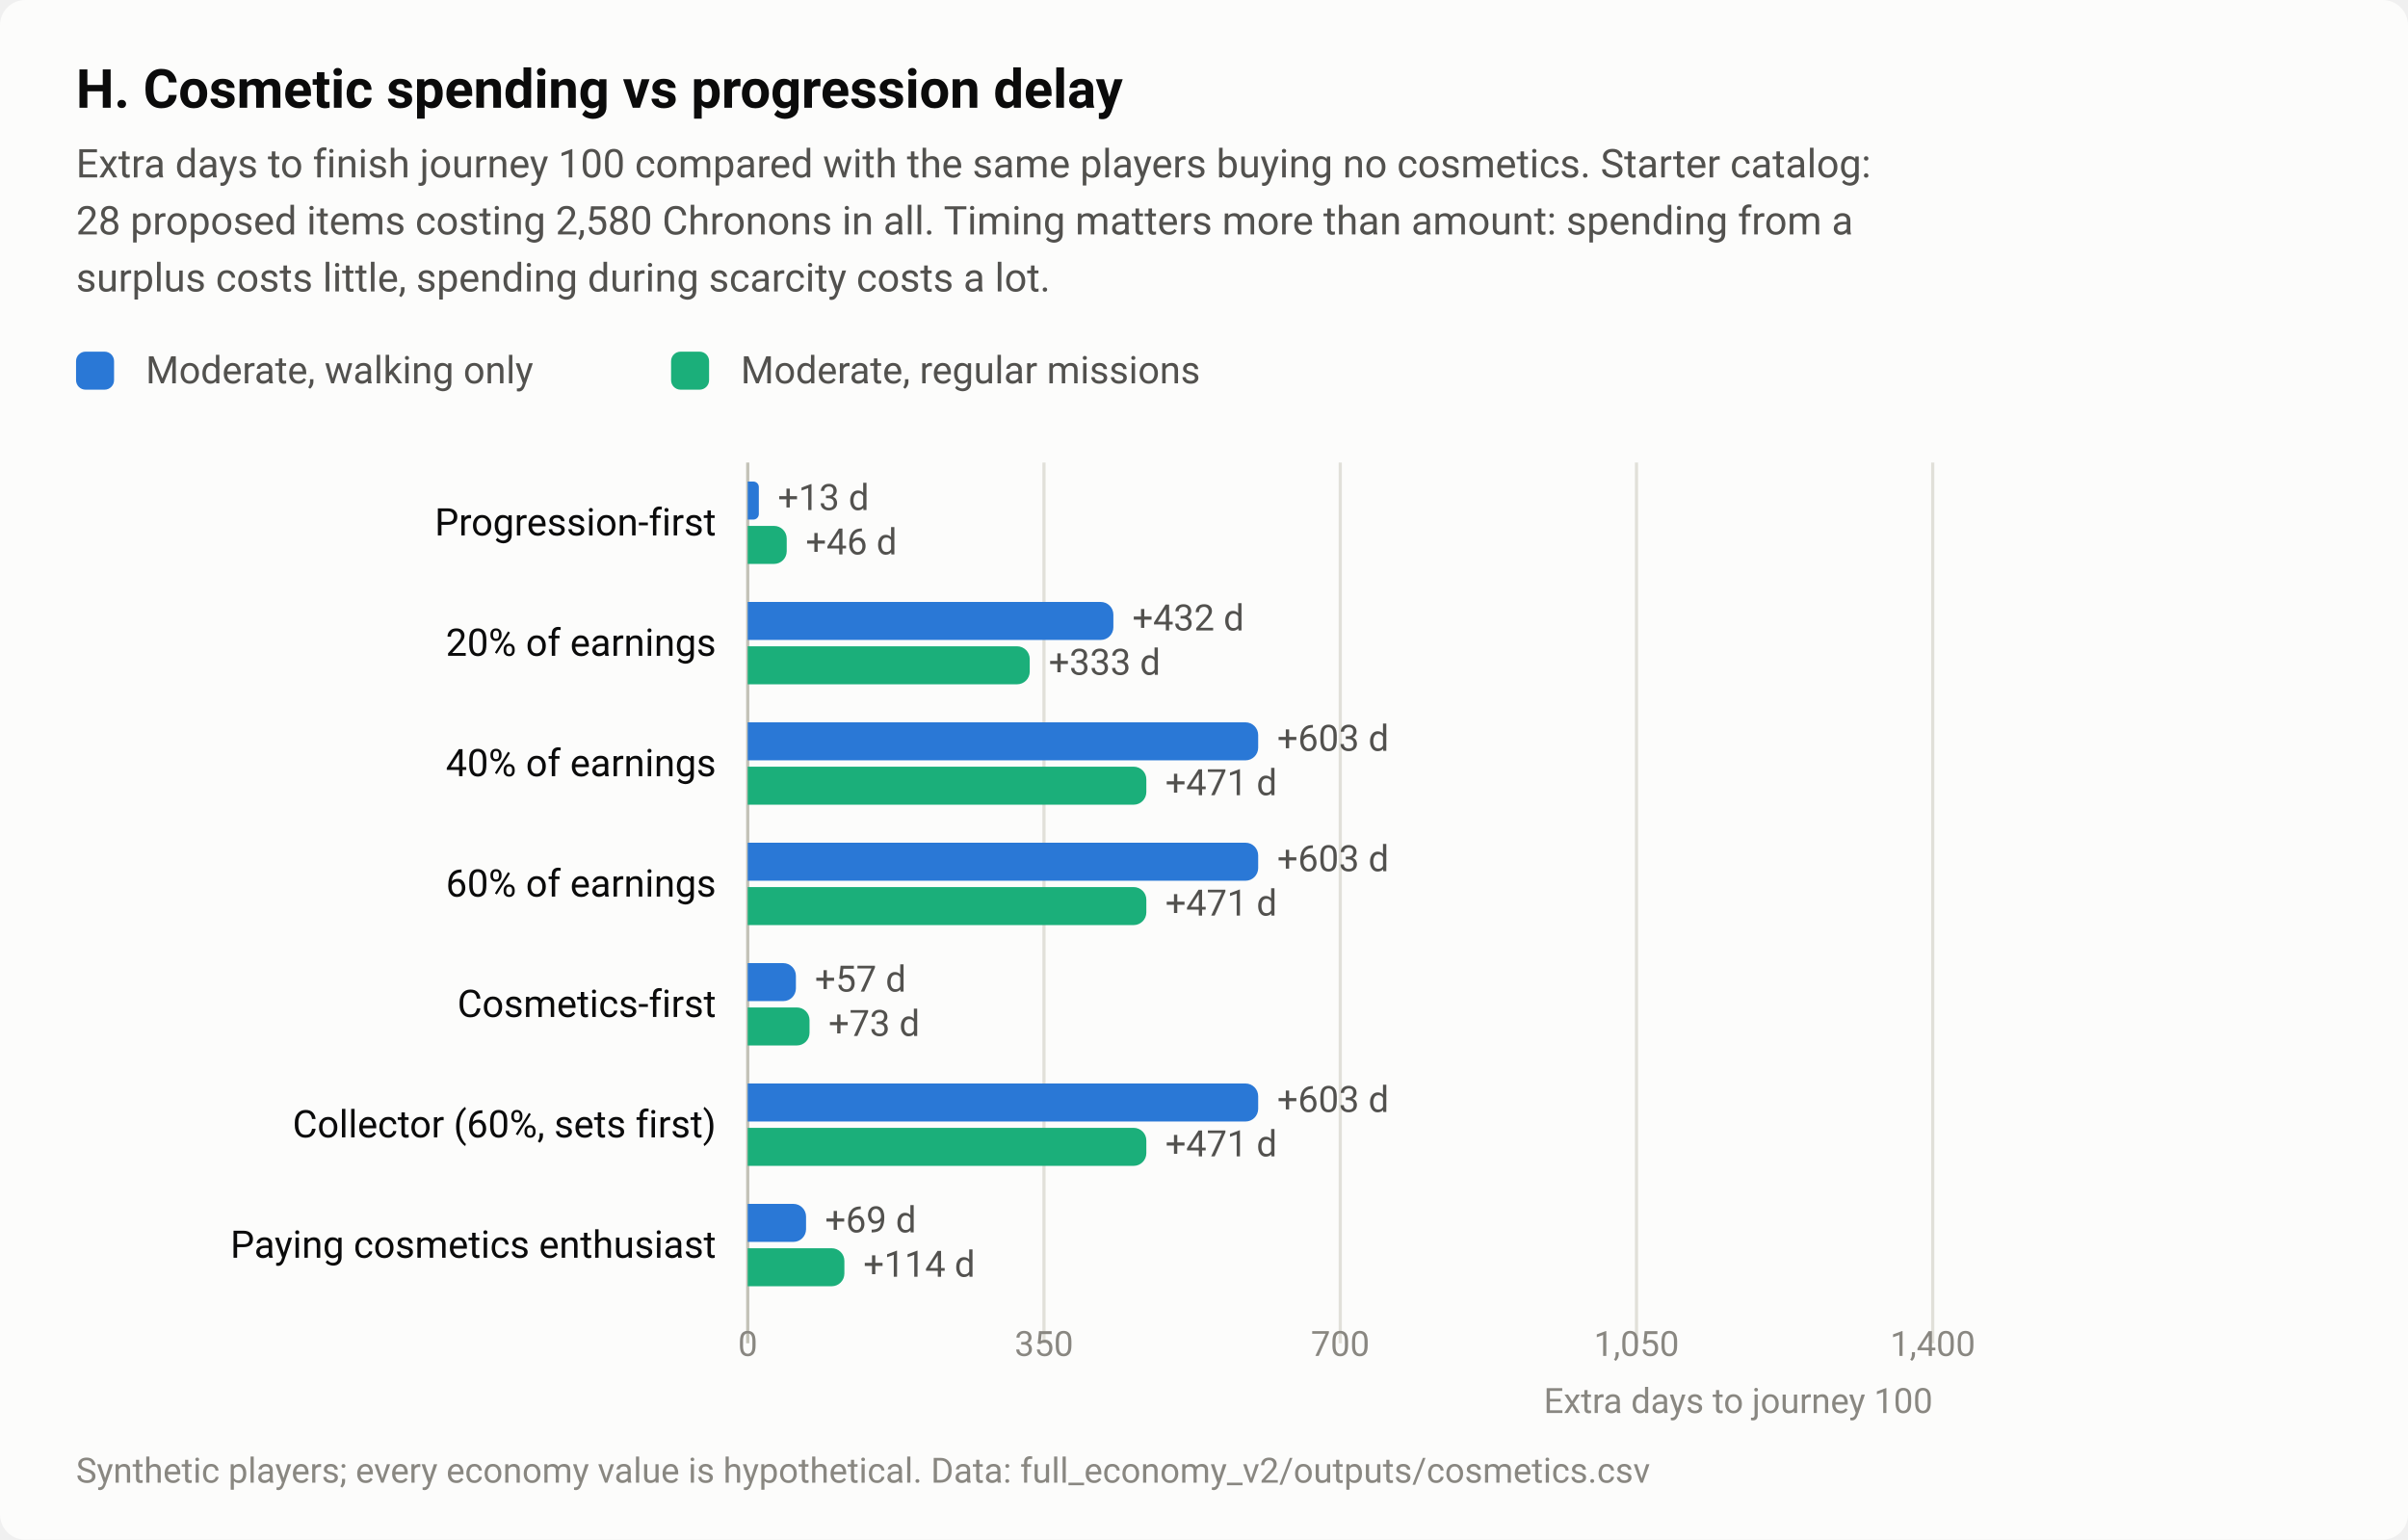
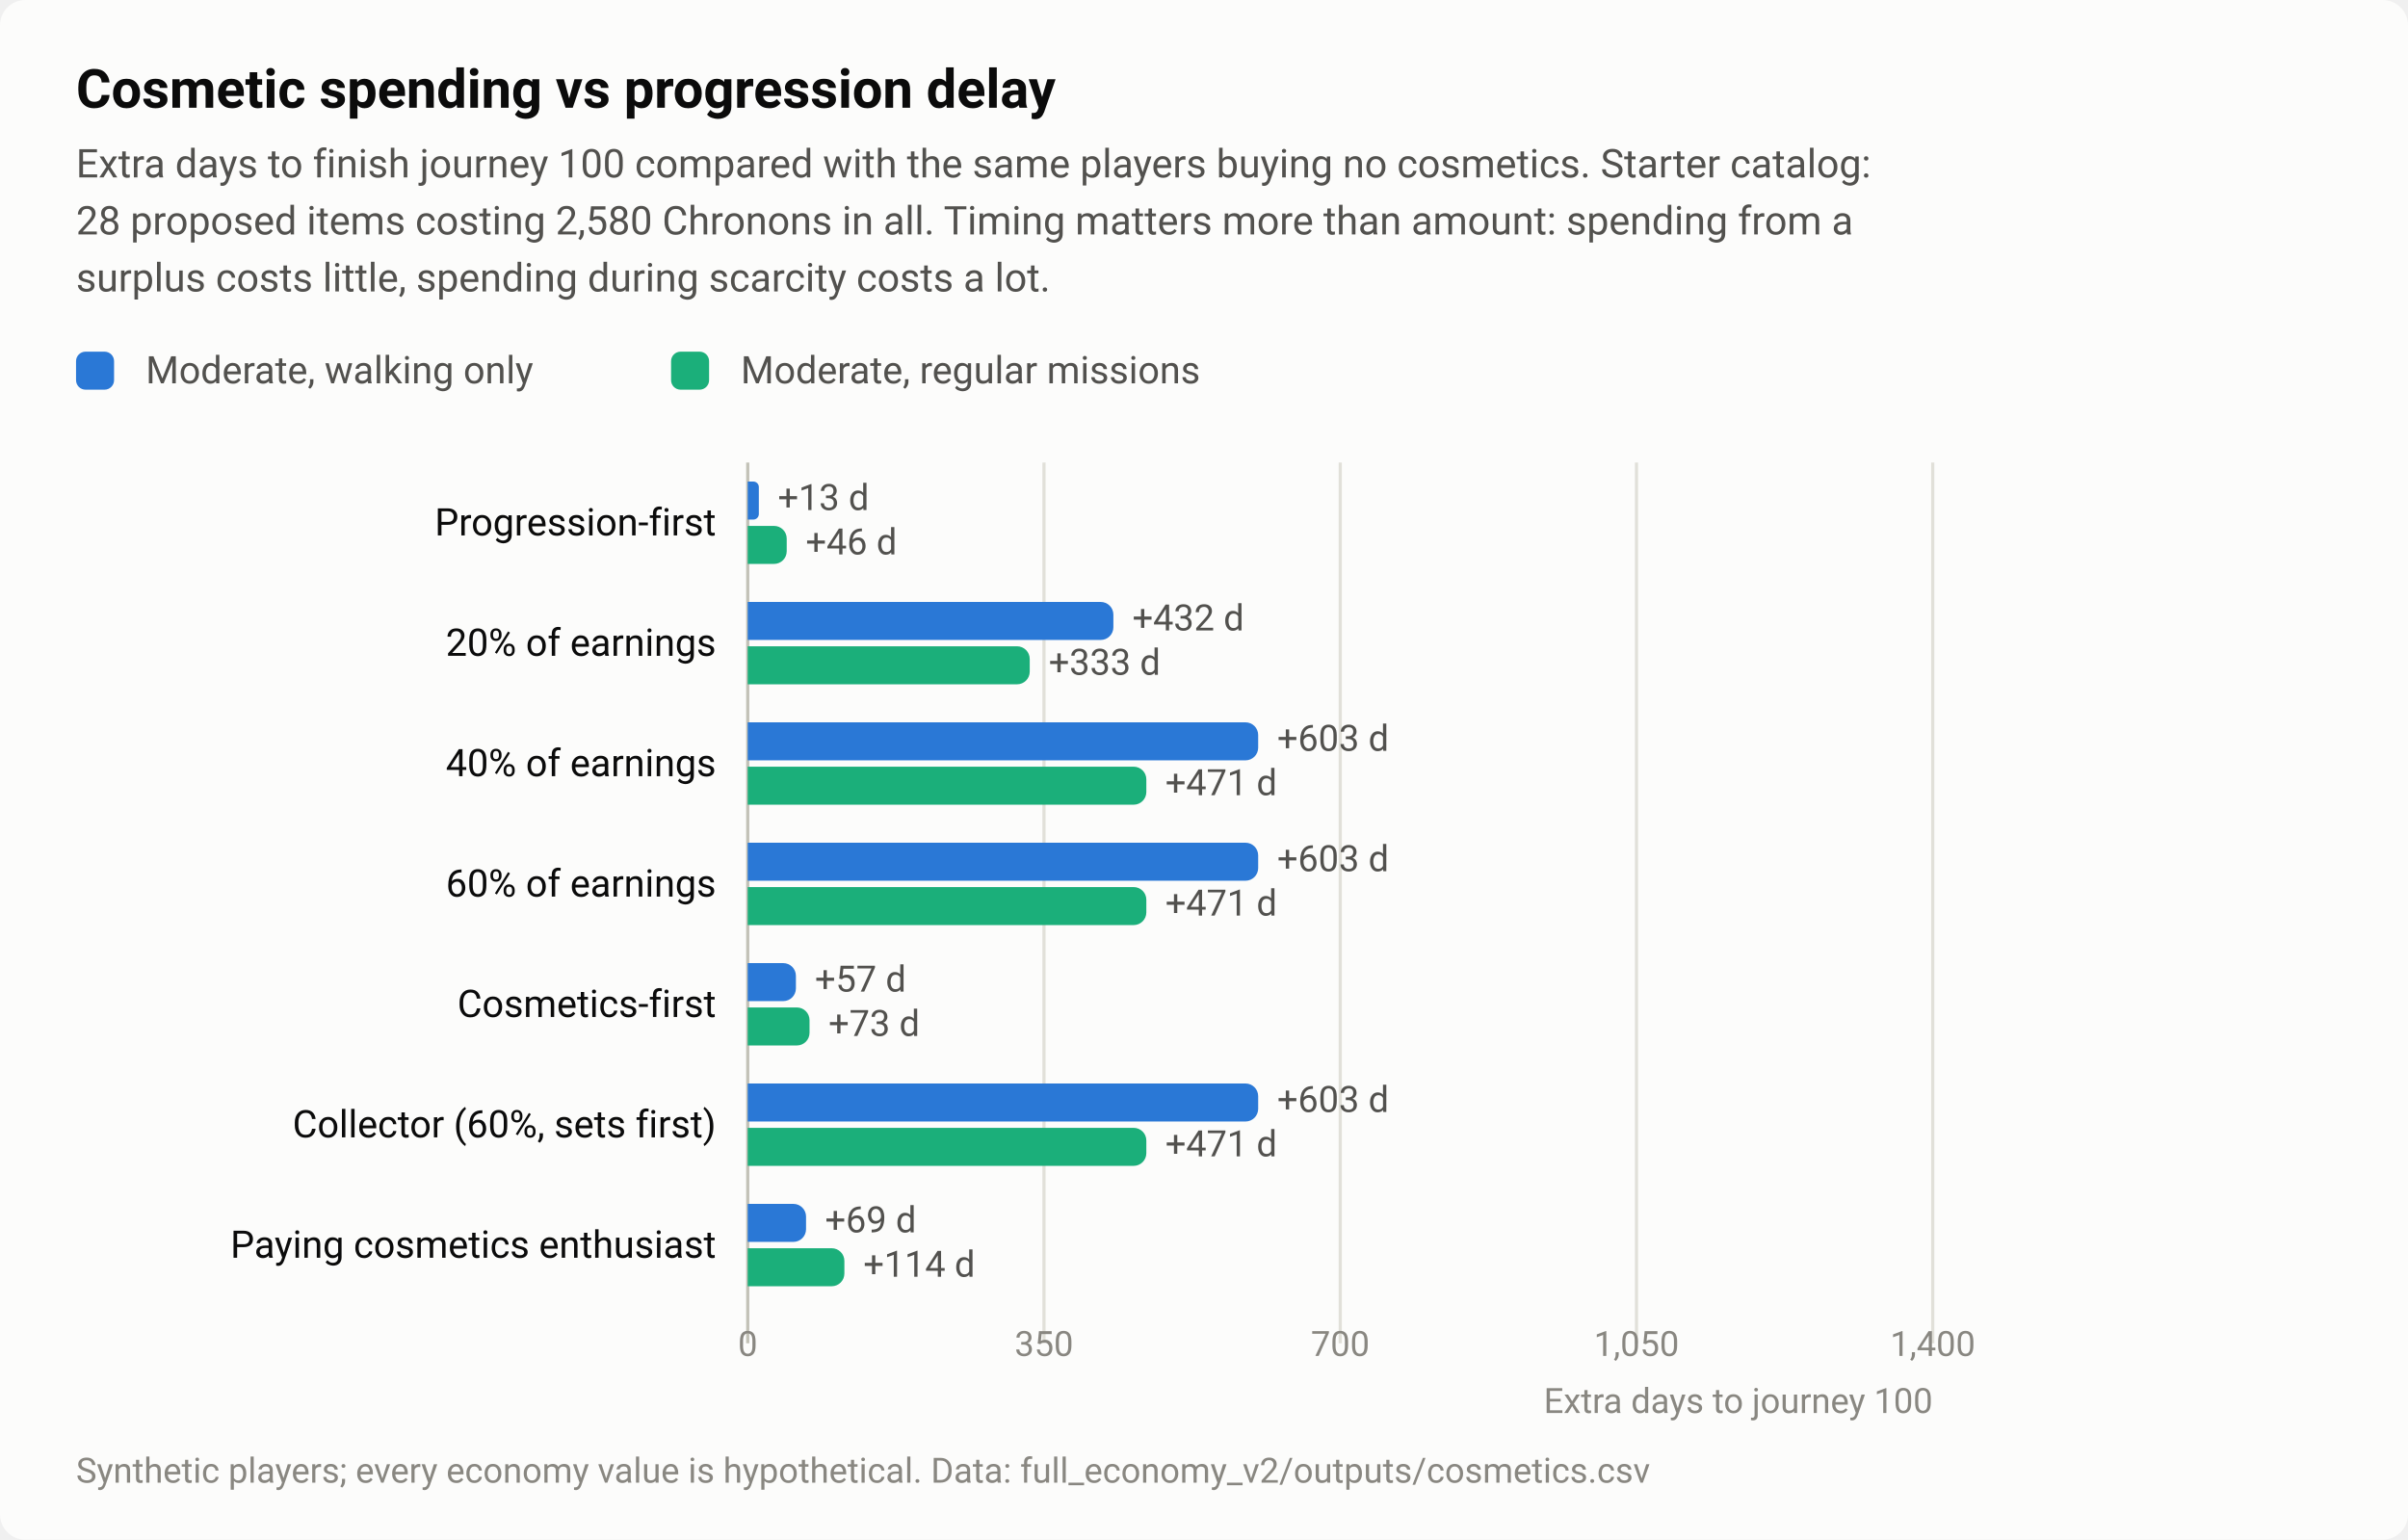
<svg xmlns="http://www.w3.org/2000/svg" viewBox="0 0 760 486" width="760" height="486" role="img" aria-labelledby="title desc">
  <style>
.bg{fill:#fcfcfb}.t1{fill:#0b0b0b}.t2{fill:#52514e}.mu{fill:#898781}.ring{stroke:#fcfcfb}
.grid{stroke:#e1e0d9;stroke-width:1}.axis{stroke:#c3c2b7;stroke-width:1}.zero{stroke:#898781;stroke-width:1}
.tw{fill:#ffffff}.tb{fill:#0b0b0b}.lp{stroke:#52514e}.fp{fill:#52514e}
.c1{fill:#2a78d6}.l1{stroke:#2a78d6}
.c2{fill:#eb6834}.l2{stroke:#eb6834}
.c3{fill:#1baf7a}.l3{stroke:#1baf7a}
.c4{fill:#eda100}.l4{stroke:#eda100}
.c5{fill:#e87ba4}.l5{stroke:#e87ba4}
.c6{fill:#008300}.l6{stroke:#008300}
.c7{fill:#6250d6}.l7{stroke:#6250d6}
.c8{fill:#e34948}.l8{stroke:#e34948}
.o1{fill:#86b6ef}.ol1{stroke:#86b6ef}
.o2{fill:#2a78d6}.ol2{stroke:#2a78d6}
.o3{fill:#104281}.ol3{stroke:#104281}
.h1{fill:#cde2fb}.ht1{fill:#0b0b0b}
.h2{fill:#9ec5f4}.ht2{fill:#0b0b0b}
.h3{fill:#6da7ec}.ht3{fill:#0b0b0b}
.h4{fill:#3987e5}.ht4{fill:#ffffff}
.h5{fill:#256abf}.ht5{fill:#ffffff}
.h6{fill:#184f95}.ht6{fill:#ffffff}
.h7{fill:#0d366b}.ht7{fill:#ffffff}
text{font-family:system-ui,-apple-system,"Segoe UI",Roboto,Helvetica,Arial,sans-serif}
@media (prefers-color-scheme: dark){
.bg{fill:#1a1a19}.t1{fill:#f0efec}.t2{fill:#c3c2b7}.ring{stroke:#1a1a19}.grid{stroke:#2c2c2a}.axis{stroke:#383835}.lp{stroke:#c3c2b7}.fp{fill:#c3c2b7}
.c1{fill:#3987e5}.l1{stroke:#3987e5}
.c2{fill:#d95926}.l2{stroke:#d95926}
.c3{fill:#199e70}.l3{stroke:#199e70}
.c4{fill:#c98500}.l4{stroke:#c98500}
.c5{fill:#d55181}.l5{stroke:#d55181}
.c6{fill:#008300}.l6{stroke:#008300}
.c7{fill:#9085e9}.l7{stroke:#9085e9}
.c8{fill:#e66767}.l8{stroke:#e66767}
.o1{fill:#256abf}.ol1{stroke:#256abf}
.o2{fill:#5598e7}.ol2{stroke:#5598e7}
.o3{fill:#9ec5f4}.ol3{stroke:#9ec5f4}
.h1{fill:#183049}.ht1{fill:#ffffff}
.h2{fill:#184f95}.ht2{fill:#ffffff}
.h3{fill:#1c5cab}.ht3{fill:#ffffff}
.h4{fill:#256abf}.ht4{fill:#ffffff}
.h5{fill:#3987e5}.ht5{fill:#ffffff}
.h6{fill:#6da7ec}.ht6{fill:#0b0b0b}
.h7{fill:#b7d3f6}.ht7{fill:#0b0b0b}}
</style>
  <rect class="bg" width="760" height="486" rx="8" />
-   <text x="24" y="34" font-size="17" class="t1" font-weight="600">H. Cosmetic spending vs progression delay</text>
+   <text x="24" y="34" font-size="17" class="t1" font-weight="600">Cosmetic spending vs progression delay</text>
  <text x="24" y="56" font-size="12.5" class="t2">Extra days to finish journey 100 compared with the same players buying no cosmetics. Starter catalog:</text>
  <text x="24" y="74" font-size="12.5" class="t2">28 proposed items costing 2,580 Chronons in all. Timing matters more than amount: spending from a</text>
  <text x="24" y="92" font-size="12.5" class="t2">surplus costs little, spending during scarcity costs a lot.</text>
  <rect class="c1" x="24" y="111" width="12" height="12" rx="3" />
  <text x="46" y="121" font-size="12" class="t2">Moderate, walking only</text>
  <rect class="c3" x="211.8" y="111" width="12" height="12" rx="3" />
  <text x="233.8" y="121" font-size="12" class="t2">Moderate, regular missions</text>
  <line class="axis" x1="236" y1="146" x2="236" y2="424" />
  <line class="grid" x1="329.5" y1="146" x2="329.5" y2="424" />
  <line class="grid" x1="423" y1="146" x2="423" y2="424" />
  <line class="grid" x1="516.5" y1="146" x2="516.5" y2="424" />
  <line class="grid" x1="610" y1="146" x2="610" y2="424" />
  <text x="226" y="169" font-size="12" class="t1" text-anchor="end">Progression-first</text>
  <path class="c1" d="M236,152H237.7A1.736,1.736 0 0 1 239.5,153.7V162.3A1.736,1.736 0 0 1 237.7,164H236Z" />
  <text x="245.5" y="161" font-size="11.5" class="t2">+13 d</text>
  <path class="c3" d="M236,166H244.3A4,4 0 0 1 248.3,170V174A4,4 0 0 1 244.3,178H236Z" />
  <text x="254.3" y="175" font-size="11.5" class="t2">+46 d</text>
  <text x="226" y="207" font-size="12" class="t1" text-anchor="end">20% of earnings</text>
  <path class="c1" d="M236,190H347.4A4,4 0 0 1 351.4,194V198A4,4 0 0 1 347.4,202H236Z" />
  <text x="357.4" y="199" font-size="11.5" class="t2">+432 d</text>
  <path class="c3" d="M236,204H321A4,4 0 0 1 325,208V212A4,4 0 0 1 321,216H236Z" />
  <text x="331" y="213" font-size="11.5" class="t2">+333 d</text>
  <text x="226" y="245" font-size="12" class="t1" text-anchor="end">40% of earnings</text>
  <path class="c1" d="M236,228H393.1A4,4 0 0 1 397.1,232V236A4,4 0 0 1 393.1,240H236Z" />
  <text x="403.1" y="237" font-size="11.5" class="t2">+603 d</text>
  <path class="c3" d="M236,242H357.8A4,4 0 0 1 361.8,246V250A4,4 0 0 1 357.8,254H236Z" />
  <text x="367.8" y="251" font-size="11.5" class="t2">+471 d</text>
  <text x="226" y="283" font-size="12" class="t1" text-anchor="end">60% of earnings</text>
  <path class="c1" d="M236,266H393.1A4,4 0 0 1 397.1,270V274A4,4 0 0 1 393.1,278H236Z" />
  <text x="403.1" y="275" font-size="11.5" class="t2">+603 d</text>
  <path class="c3" d="M236,280H357.8A4,4 0 0 1 361.8,284V288A4,4 0 0 1 357.8,292H236Z" />
  <text x="367.8" y="289" font-size="11.5" class="t2">+471 d</text>
  <text x="226" y="321" font-size="12" class="t1" text-anchor="end">Cosmetics-first</text>
  <path class="c1" d="M236,304H247.2A4,4 0 0 1 251.2,308V312A4,4 0 0 1 247.2,316H236Z" />
  <text x="257.2" y="313" font-size="11.5" class="t2">+57 d</text>
  <path class="c3" d="M236,318H251.5A4,4 0 0 1 255.5,322V326A4,4 0 0 1 251.5,330H236Z" />
  <text x="261.5" y="327" font-size="11.5" class="t2">+73 d</text>
  <text x="226" y="359" font-size="12" class="t1" text-anchor="end">Collector (60%, sets first)</text>
  <path class="c1" d="M236,342H393.1A4,4 0 0 1 397.1,346V350A4,4 0 0 1 393.1,354H236Z" />
  <text x="403.1" y="351" font-size="11.5" class="t2">+603 d</text>
  <path class="c3" d="M236,356H357.8A4,4 0 0 1 361.8,360V364A4,4 0 0 1 357.8,368H236Z" />
  <text x="367.8" y="365" font-size="11.5" class="t2">+471 d</text>
  <text x="226" y="397" font-size="12" class="t1" text-anchor="end">Paying cosmetics enthusiast</text>
  <path class="c1" d="M236,380H250.4A4,4 0 0 1 254.4,384V388A4,4 0 0 1 250.4,392H236Z" />
  <text x="260.4" y="389" font-size="11.5" class="t2">+69 d</text>
  <path class="c3" d="M236,394H262.5A4,4 0 0 1 266.5,398V402A4,4 0 0 1 262.5,406H236Z" />
  <text x="272.5" y="403" font-size="11.5" class="t2">+114 d</text>
  <text x="236" y="428" font-size="11" class="mu" text-anchor="middle">0</text>
  <text x="329.5" y="428" font-size="11" class="mu" text-anchor="middle">350</text>
  <text x="423" y="428" font-size="11" class="mu" text-anchor="middle">700</text>
  <text x="516.5" y="428" font-size="11" class="mu" text-anchor="middle">1,050</text>
  <text x="610" y="428" font-size="11" class="mu" text-anchor="middle">1,400</text>
  <text x="610" y="446" font-size="11" class="mu" text-anchor="end">Extra days to journey 100</text>
  <text x="24" y="468" font-size="11" class="mu">Synthetic players; every economy value is hypothetical. Data: full_economy_v2/outputs/cosmetics.csv</text>
</svg>
